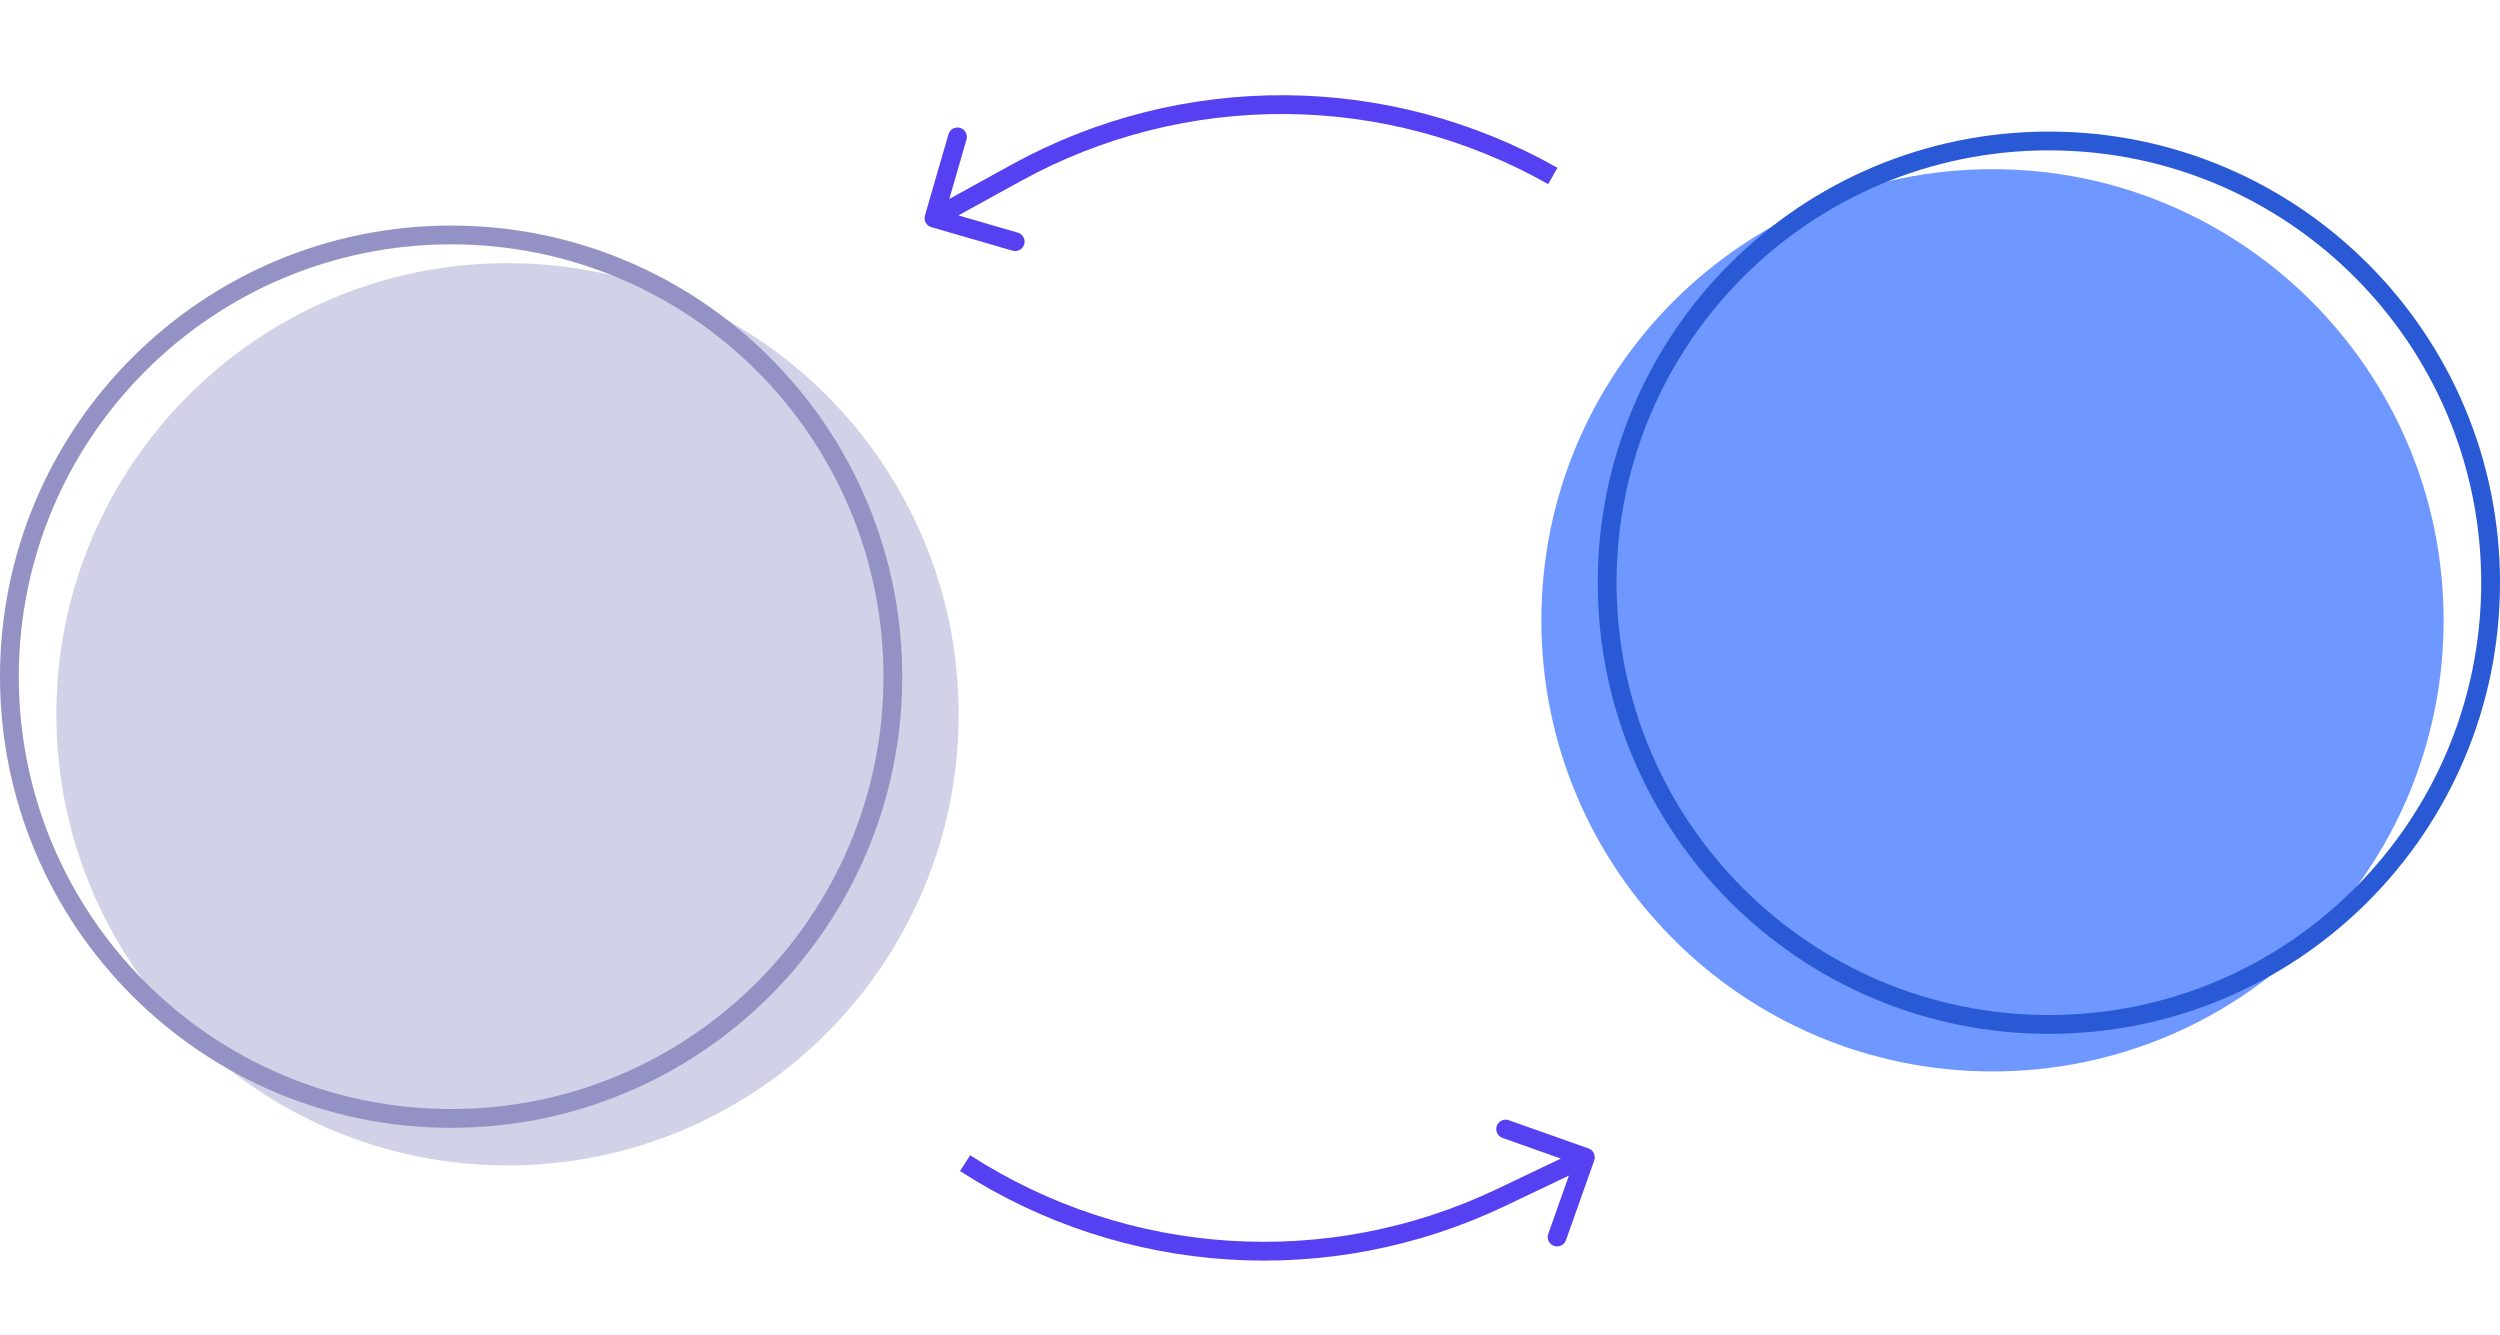
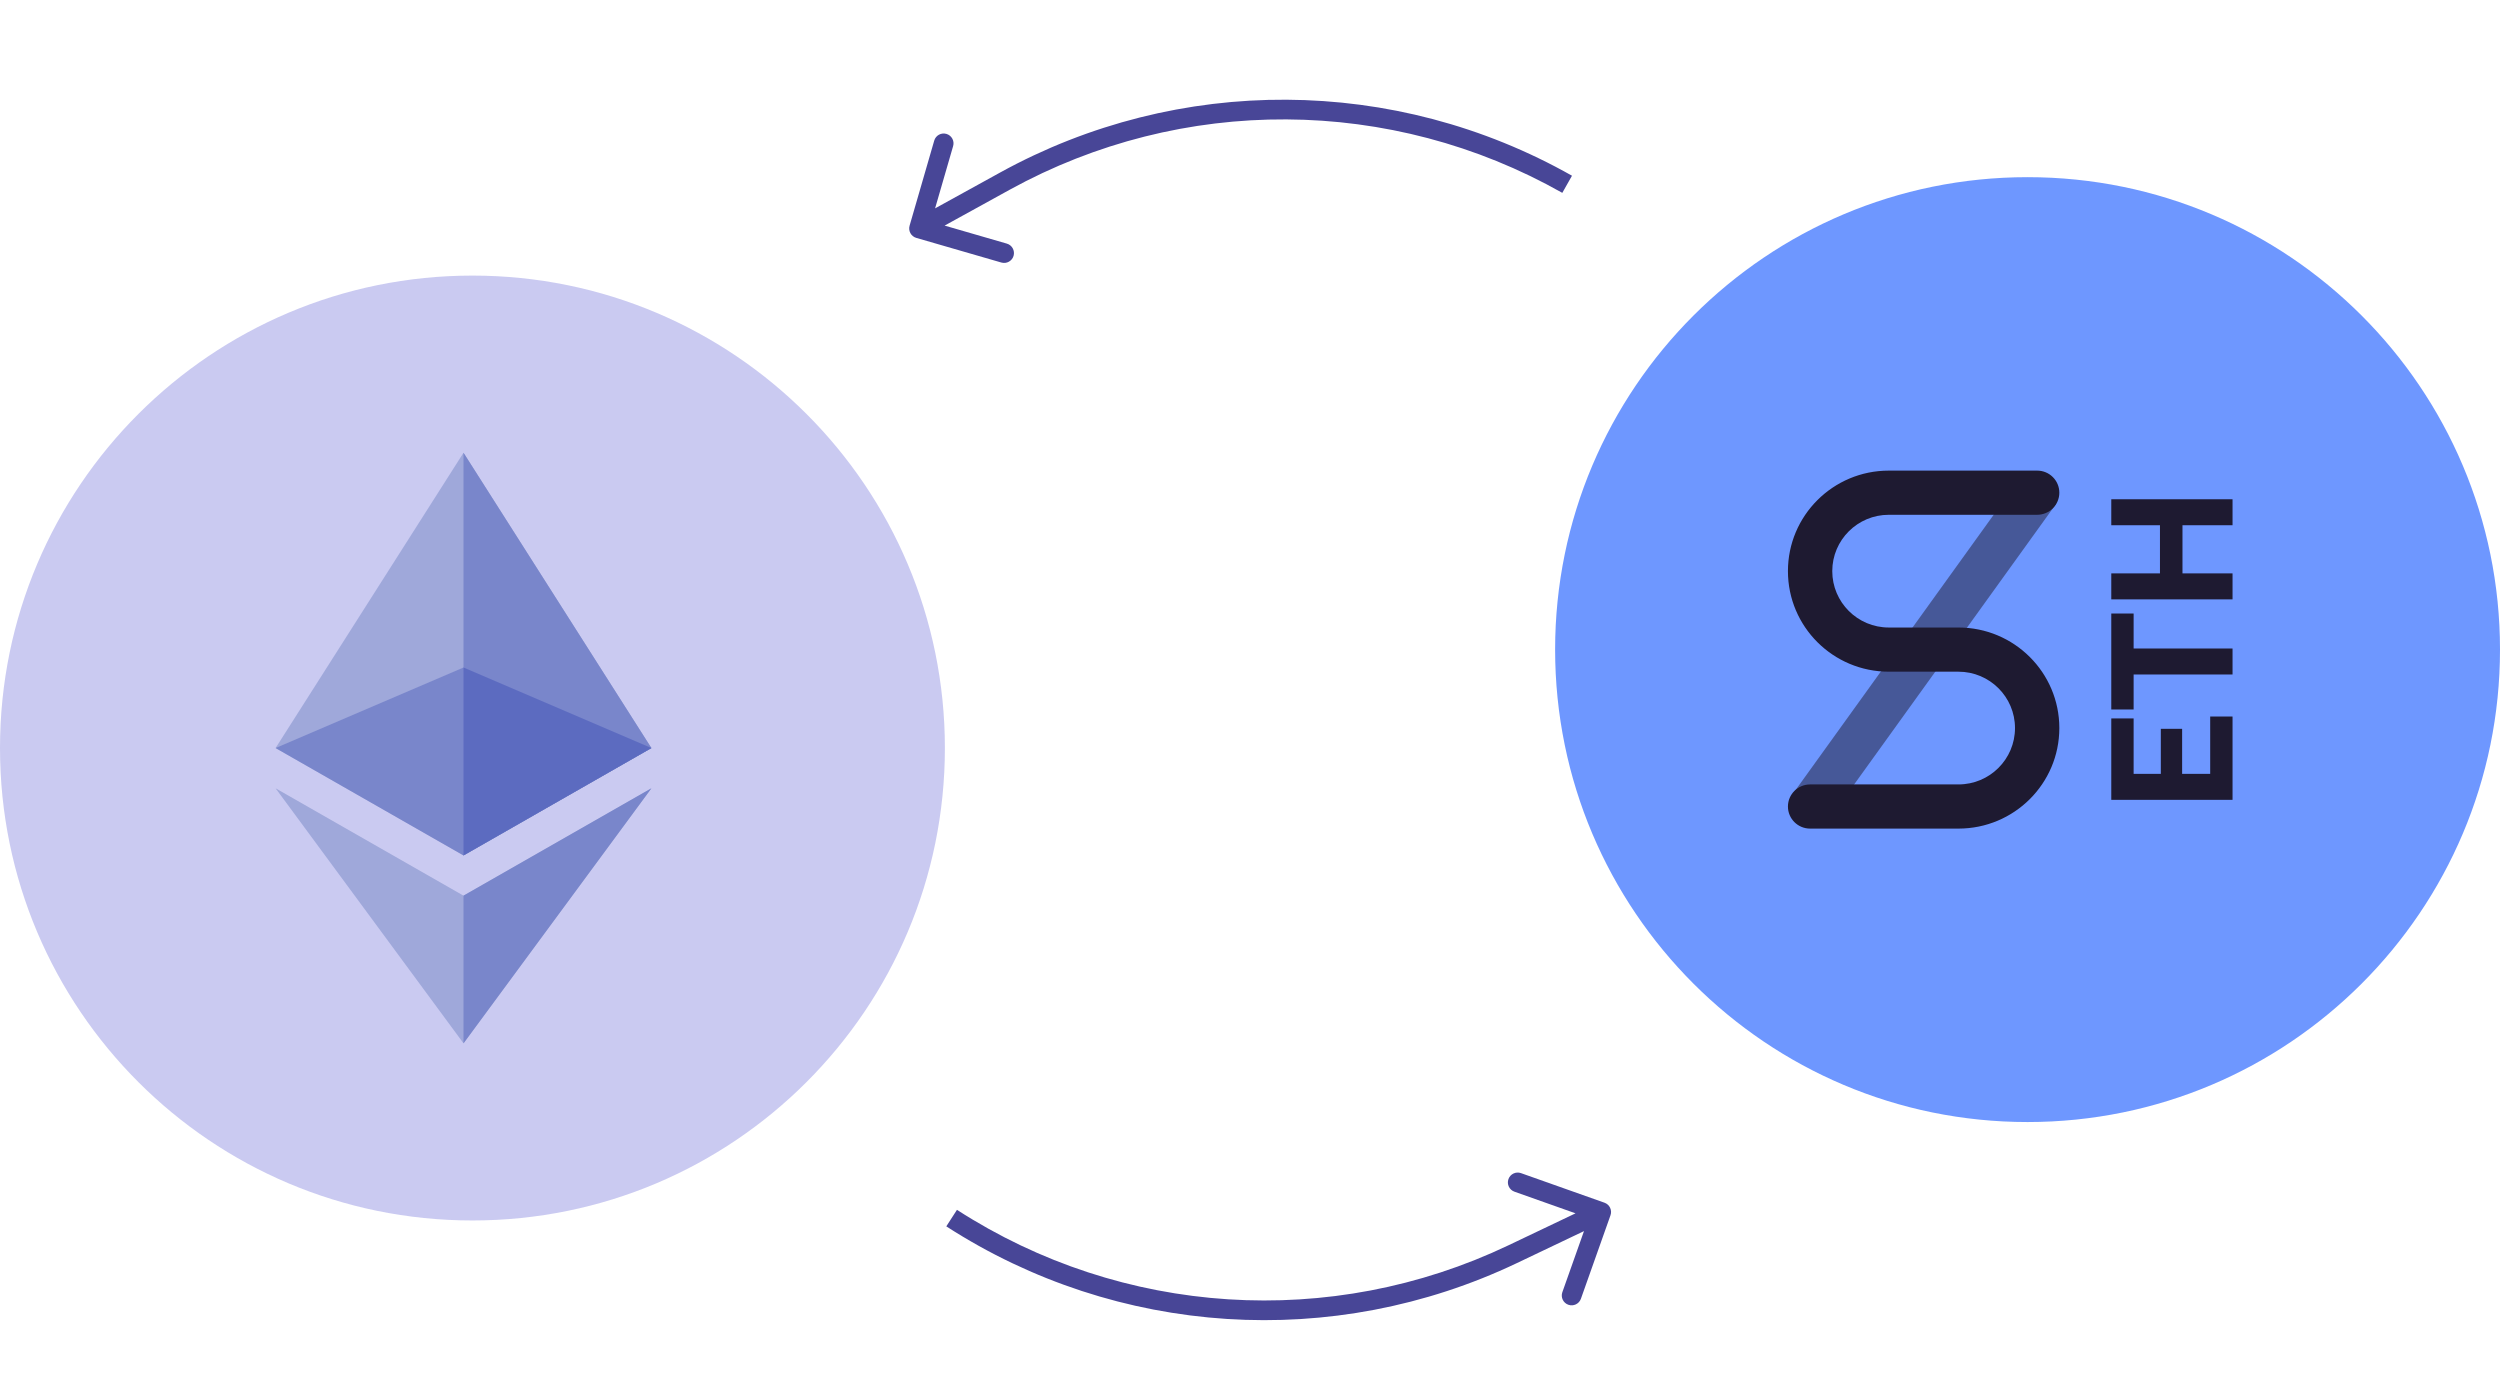
- <svg xmlns="http://www.w3.org/2000/svg" width="133" height="71" viewBox="0 0 133 71" fill="none">
-   <circle cx="27" cy="38" r="24" transform="rotate(-180 27 38)" fill="#D1D1E8" />
-   <circle cx="24" cy="36" r="23.5" transform="rotate(-180 24 36)" stroke="#9492C4" />
-   <circle r="24" transform="matrix(1 0 0 -1 106 33)" fill="#6E97FF" />
-   <circle cx="109" cy="31" r="23.5" stroke="#2959D5" />
-   <path d="M79.845 63.713L80.06 64.164L80.06 64.164L79.845 63.713ZM84.509 61.098C84.769 61.19 84.905 61.476 84.813 61.736L83.31 65.978C83.218 66.238 82.932 66.374 82.672 66.282C82.411 66.19 82.275 65.904 82.367 65.644L83.703 61.873L79.933 60.537C79.673 60.445 79.537 60.159 79.629 59.899C79.721 59.639 80.007 59.502 80.267 59.595L84.509 61.098ZM79.63 63.261L84.126 61.118L84.557 62.02L80.06 64.164L79.63 63.261ZM51.614 61.459C60.008 66.879 70.611 67.561 79.63 63.261L80.06 64.164C70.728 68.613 59.757 67.907 51.072 62.299L51.614 61.459Z" fill="#5641F2" />
-   <path d="M54.05 9.201L53.809 8.763L53.809 8.763L54.05 9.201ZM49.548 12.085C49.283 12.008 49.13 11.731 49.207 11.465L50.459 7.143C50.535 6.878 50.813 6.725 51.078 6.802C51.343 6.879 51.496 7.156 51.419 7.421L50.306 11.263L54.148 12.376C54.414 12.453 54.566 12.73 54.49 12.996C54.413 13.261 54.136 13.414 53.87 13.337L49.548 12.085ZM54.292 9.639L49.928 12.043L49.446 11.167L53.809 8.763L54.292 9.639ZM82.365 9.797C73.668 4.878 63.043 4.819 54.292 9.639L53.809 8.763C62.865 3.775 73.858 3.837 82.857 8.927L82.365 9.797Z" fill="#5641F2" />
+ <svg xmlns="http://www.w3.org/2000/svg" width="127" height="71" viewBox="0 0 127 71" fill="none">
+   <circle cx="24" cy="38" r="24" transform="rotate(-180 24 38)" fill="#CACAF1" />
+   <path d="M14 38L23.546 23L33.091 38L23.546 43.455L14 38Z" fill="#9FA8DA" />
+   <path d="M23.546 23L33.091 38L23.546 43.455V23Z" fill="#7986CB" />
+   <path d="M14 40.045L23.546 45.5L33.091 40.045L23.546 53L14 40.045Z" fill="#9FA8DA" />
+   <path d="M23.546 45.5L33.091 40.045L23.546 53V45.5Z" fill="#7986CB" />
+   <path d="M14 38L23.546 33.909L33.091 38L23.546 43.455L14 38Z" fill="#7986CB" />
+   <path d="M23.546 33.909L33.091 38L23.546 43.455V33.909Z" fill="#5C6BC0" />
+   <path d="M103 57C116.255 57 127 46.255 127 33C127 19.745 116.255 9 103 9C89.745 9 79 19.745 79 33C79 46.255 89.745 57 103 57Z" fill="#6E97FF" />
+   <path d="M107.253 40.632V36.496H108.388V39.312H109.77V37.024H110.852V39.312H112.278V36.399H113.413V40.632H107.253Z" fill="#1E1A31" />
+   <path d="M107.253 36.042V31.167H108.388V32.944H113.413V34.264H108.388V36.042H107.253Z" fill="#1E1A31" />
+   <path d="M107.253 30.448V29.128H109.726V26.682H107.253V25.362H113.413V26.682H110.87V29.128H113.413V30.448H107.253Z" fill="#1E1A31" />
+   <path opacity="0.5" fill-rule="evenodd" clip-rule="evenodd" d="M92.942 41.584L91.111 40.278L102.627 24.277L104.458 25.584L92.942 41.584Z" fill="#1E1A31" />
+   <path fill-rule="evenodd" clip-rule="evenodd" d="M98.874 31.878H99.489C102.319 31.878 104.614 34.165 104.614 36.986C104.614 39.806 102.319 42.093 99.489 42.093H91.953C91.331 42.093 90.827 41.591 90.827 40.971C90.827 40.352 91.331 39.849 91.953 39.849H99.489C101.076 39.849 102.362 38.567 102.362 36.986C102.362 35.404 101.076 34.122 99.489 34.122H96.567H96.567H95.952C93.121 34.122 90.827 31.835 90.827 29.014C90.827 26.194 93.121 23.907 95.952 23.907H103.488C104.11 23.907 104.614 24.409 104.614 25.029C104.614 25.648 104.11 26.151 103.488 26.151H95.952C94.365 26.151 93.079 27.433 93.079 29.014C93.079 30.596 94.365 31.878 95.952 31.878H98.874C98.874 31.878 98.874 31.878 98.874 31.878Z" fill="#1E1A31" />
+   <path d="M76.845 63.713L77.06 64.164L77.06 64.164L76.845 63.713ZM81.509 61.098C81.769 61.19 81.905 61.476 81.813 61.736L80.31 65.978C80.218 66.238 79.932 66.374 79.672 66.282C79.411 66.19 79.275 65.904 79.367 65.644L80.703 61.873L76.933 60.537C76.673 60.445 76.537 60.159 76.629 59.899C76.721 59.639 77.007 59.502 77.267 59.595L81.509 61.098ZM76.63 63.261L81.126 61.118L81.557 62.02L77.06 64.164L76.63 63.261ZM48.614 61.459C57.008 66.879 67.611 67.561 76.63 63.261L77.06 64.164C67.728 68.613 56.757 67.907 48.072 62.299L48.614 61.459Z" fill="#484697" />
+   <path d="M51.05 9.201L50.809 8.763L50.809 8.763L51.05 9.201ZM46.548 12.085C46.283 12.008 46.13 11.731 46.207 11.465L47.459 7.143C47.535 6.878 47.813 6.725 48.078 6.802C48.343 6.879 48.496 7.156 48.419 7.421L47.306 11.263L51.148 12.376C51.414 12.453 51.566 12.73 51.49 12.996C51.413 13.261 51.136 13.414 50.87 13.337L46.548 12.085ZM51.292 9.639L46.928 12.043L46.446 11.167L50.809 8.763L51.292 9.639ZM79.365 9.797C70.668 4.878 60.043 4.819 51.292 9.639L50.809 8.763C59.865 3.775 70.858 3.837 79.857 8.927L79.365 9.797Z" fill="#484697" />
</svg>
